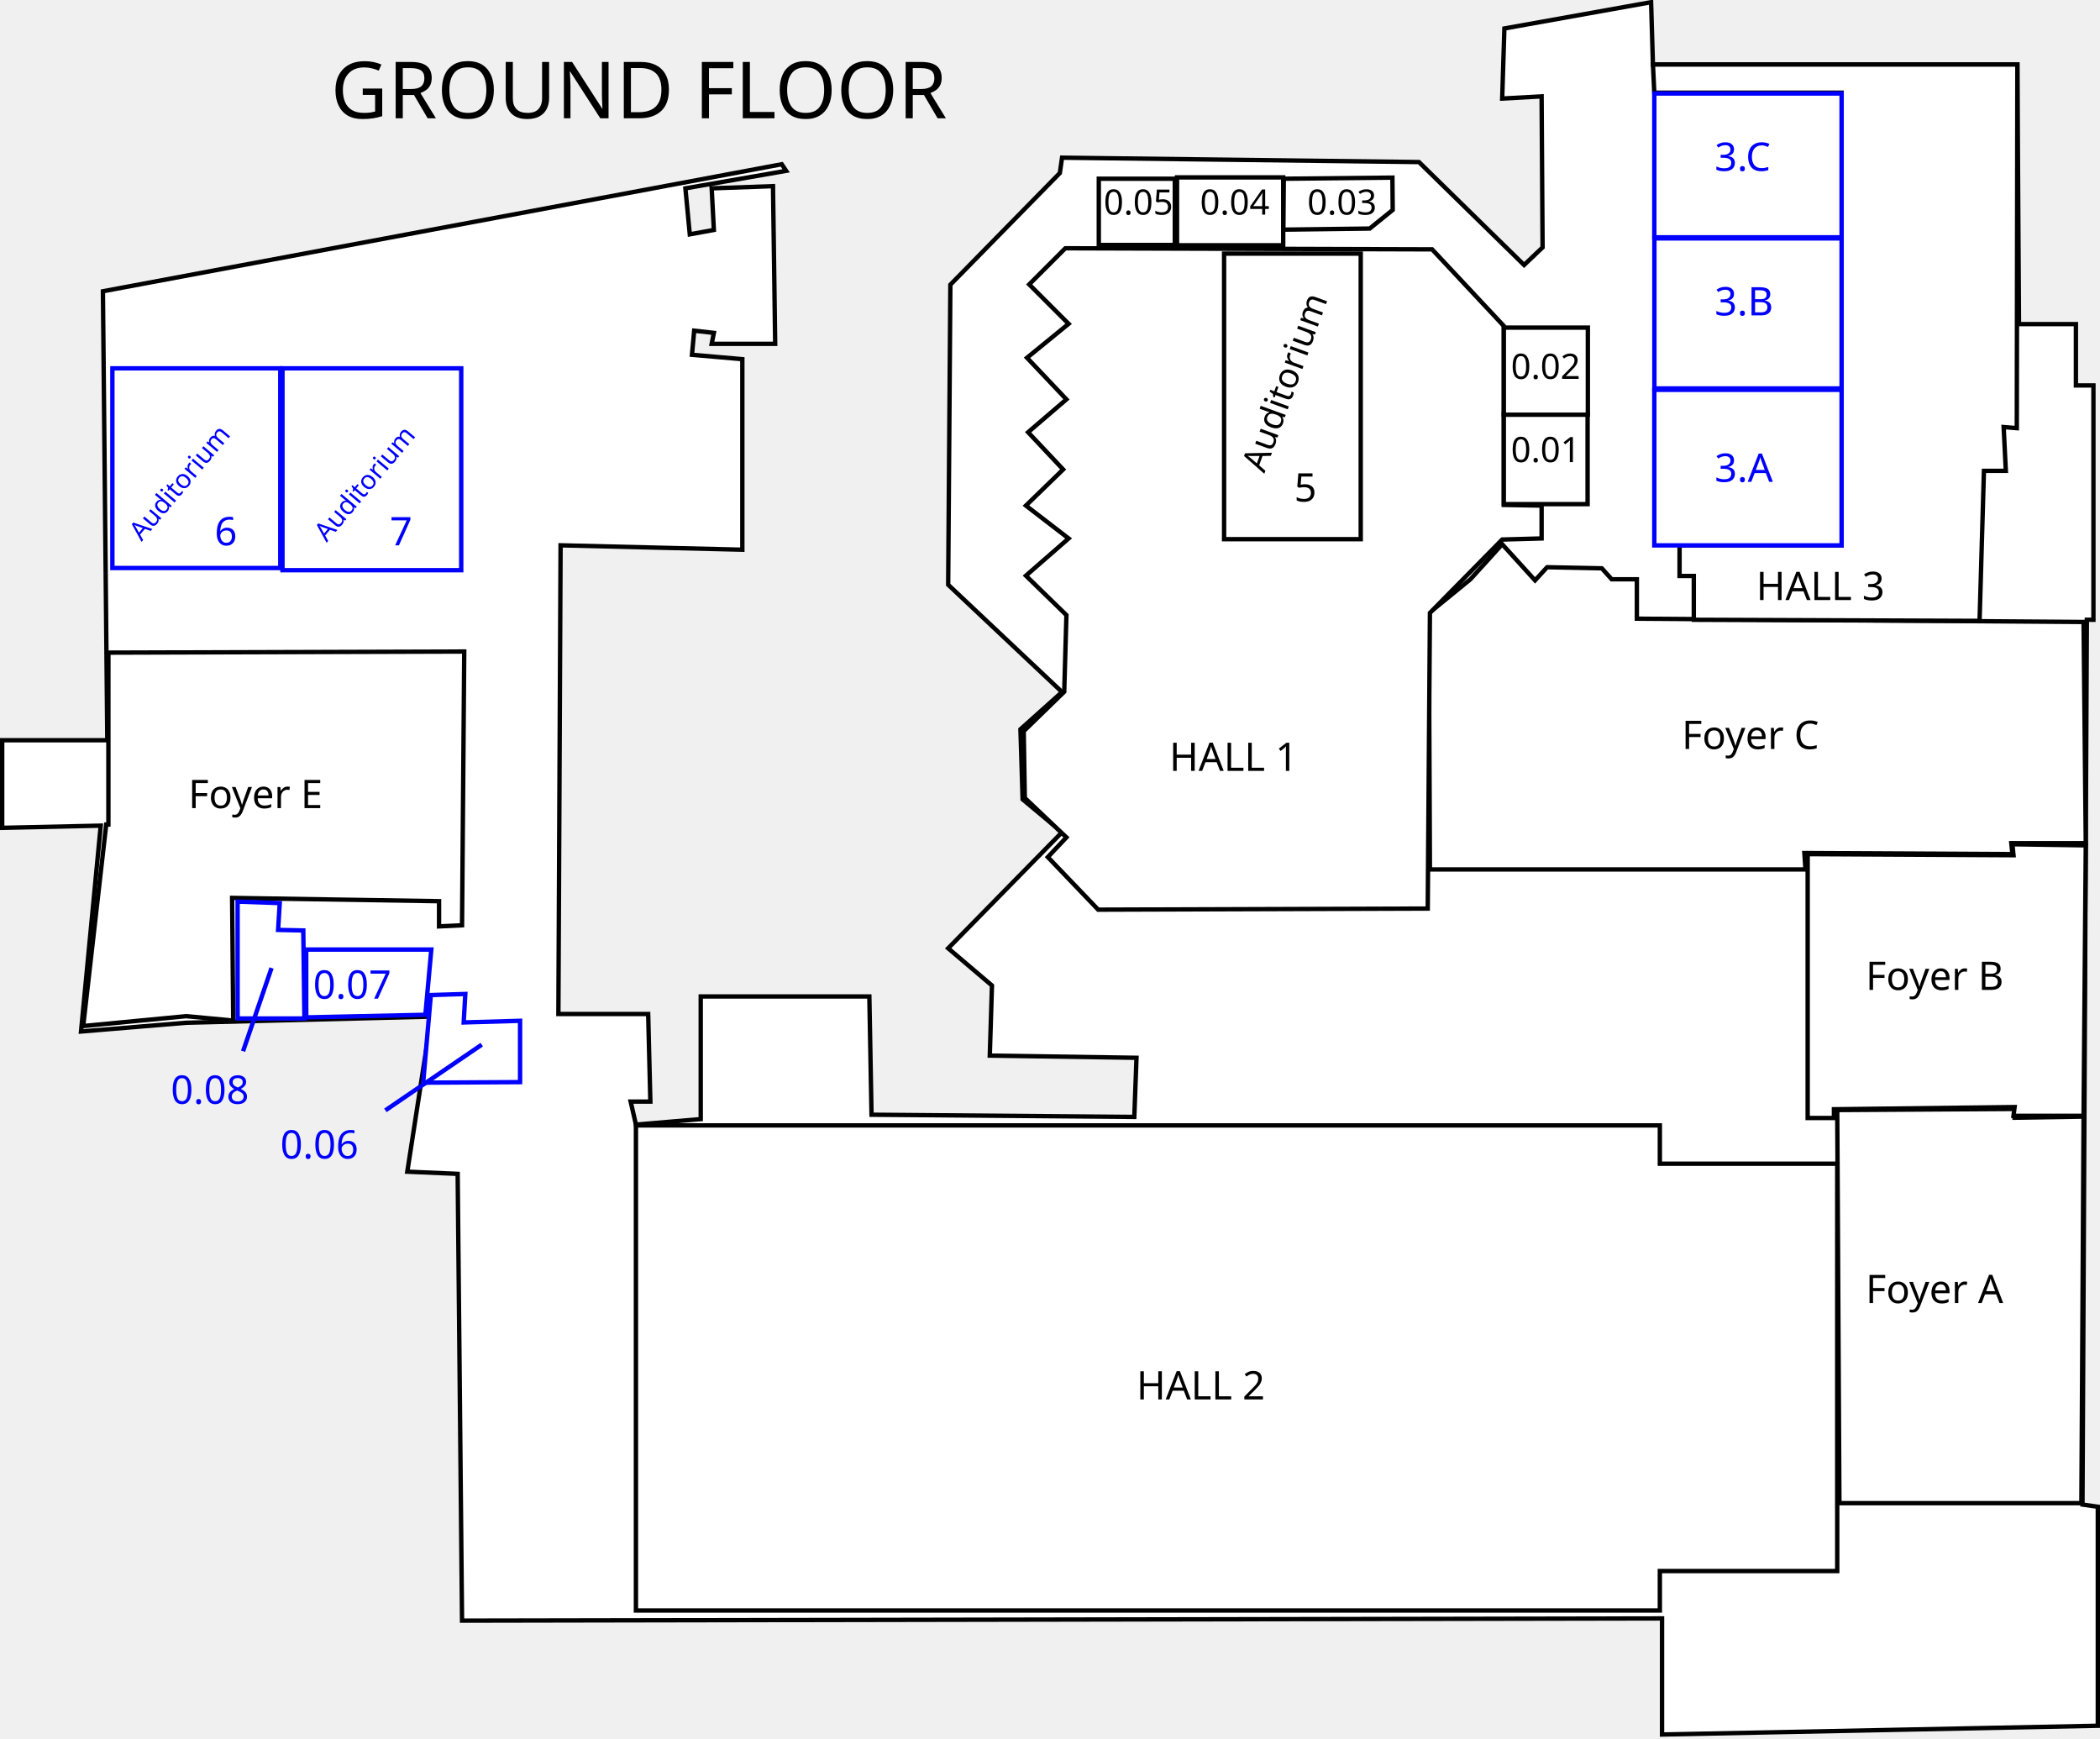
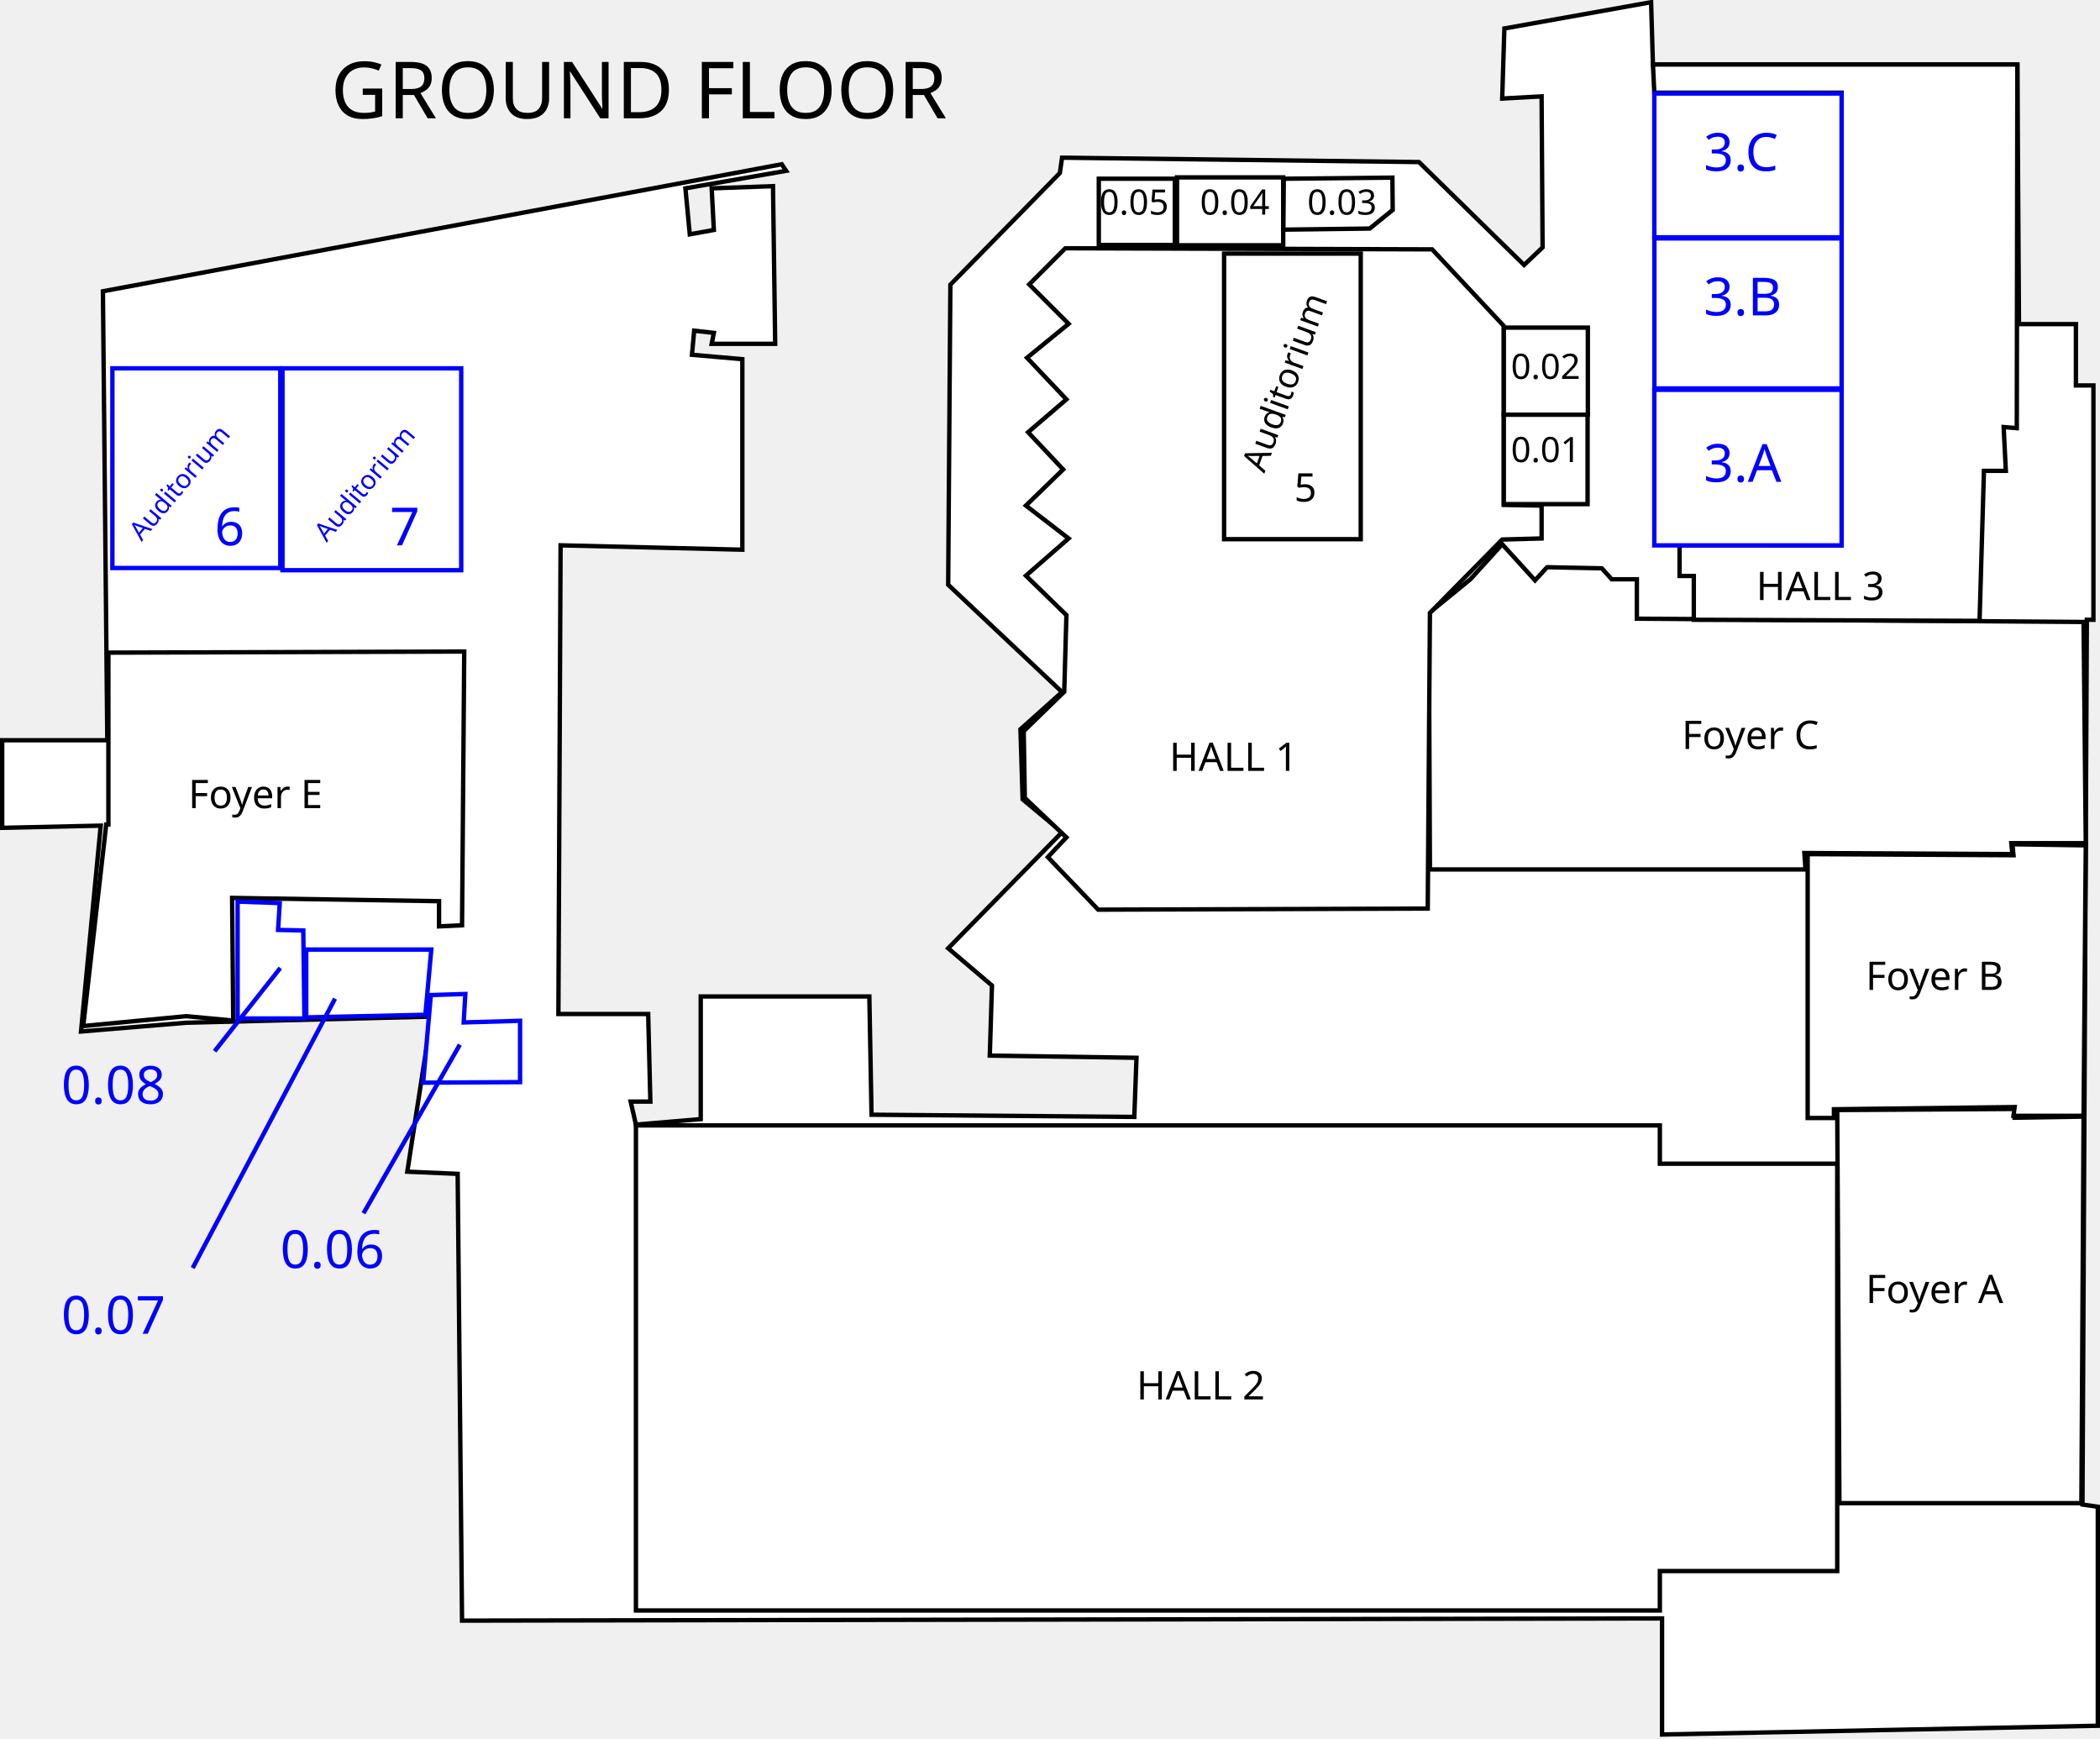
<svg xmlns="http://www.w3.org/2000/svg" viewBox="0 0 959 794" id="ground_floor">
  <style>
    rect, path { fill:white; stroke:#000000; stroke-width: 2px;}
    text { font-size: 16px; font-family: sans-serif;}
-     text.w3c, text.bigger { font-size: 1.5em; }
+     text.w3c { font-size: 2em; } text.bigger { font-size: 1.5em; }
    text.w3c { fill: blue; }
    line.w3c, rect.w3c, path.w3c { stroke:blue; stroke-width: 2px;}
  </style>
  <g transform="translate(-112,-141)" id="building">
    <path d="m 159,274 2,205 -48,0 0,40 45,-1 -9,94 48,-4 111.965,-2.803 L 298,676 l 23,1 2,204 548,-1 0,53 199,-4 0,-100 -7,-1 2,-404 3,0 0,-107 -8,0 0,-28 -26,0 -0.742,-118.539 -166.415,0 L 866,142 l -67,12 -1,32 18,-1 0.447,68.968 -8.447,8.032 -48,-47 -163,-2 -1,7 -50,51 -1,137 52,49 -19,17 1,32 18,15 -52,53 20,17 -1,32 67,1 -1,27 -120,-1 -1,-54 -77,0 0,56 -29.591,2.516 0,0 0,0 L 400,644 l 9,0 -1,-40 -41,0 1,-214 83,2 0,-87 -23,-2 1,-11 9,1 -1,5 29,0 -1,-72 -28,1 1,19 -11,2 -2,-21 46,-8 -2,-3 z" id="ground_building" />
    <g id="foyers">
      <path d="m 951,647.862 1,179.5 110.5,0 1,-176.5 -31.5,0.5 0,-4 z" id="foyera" />
      <path d="m 937.5,531 94,0.5 -0.5,-5 33.5,0.5 -1,123.5 -32,0 0.5,-4 -82.5,1 0,4 -12,0 z" id="foyerb" />
      <path d="m 765,538 171.5,0 -0.5,-7.5 95,0.5 -0.5,-5 34,0 -1,-101 -204,-1.5 0,-18 -11.5,0 -4.5,-5 -25,-0.5 -5.5,6 -15,-16.5 -14.5,16 -19,15.5 z" id="foyerc" />
      <path d="m 161.5,439 162.5,-0.5 -1,125 -10.5,0.5 0,-11.5 -94.5,-1.5 0.5,56 -21.5,-2 -47,4.5 10.5,-92 1,0 z" id="foyere" />
    </g>
    <g id="halls">
      <path d="m 766,254.862 -167.5,-0.5 -16.5,16.5 18,18 -19,15.5 18,19 -17.5,15 16,17 -17,16.5 19.5,15 -19.5,17 18.5,18 -1,35 -18.5,18 0.5,30.5 19,18 -8.5,9 23,24 150.5,-0.5 1,-135 33,-33.5 18,-0.5 0,-15 -17.259,-0.306 0,-81.715 z" id="hall1" />
      <path d="m 402.408,654.879 0,221.484 467.592,0 0,-18 81,0 0,-0.002 0,-185.998 -81,0 0,-17.484 -467.592,0 z" id="hall2" />
      <path d="m 879,404 6.5,0 0,20 130.5,0.5 2,-68.5 10,0 -1,-20 6,0.5 0.259,-166.039 -166.415,0 0.622,12.871 85.543,0 0,206.702 L 879,390 Z" id="hall3" />
    </g>
    <g id="auditorium">
      <rect id="auditorium5" width="62.4" height="130.4" x="671" y="256.8" />
      <rect id="auditorium6" class="w3c" width="76.677" height="91.178" x="163.323" y="309.184" />
      <rect id="auditorium7" class="w3c" width="81.628" height="92.178" x="241" y="309.184" />
    </g>
    <g id="rooms">
-       <rect class="w3c" id="room3a" width="85.534" height="71.034" x="867.466" y="319" />
-       <rect class="w3c" id="room3b" width="85.5" height="68.5" x="867.5" y="249.862" />
-       <rect class="w3c" id="room3c" width="85.534" height="65.668" x="867.466" y="183.694" />
+       <rect id="room3a" class="w3c" width="85.534" height="71.034" x="867.466" y="319" />
+       <rect id="room3b" class="w3c" width="85.5" height="68.5" x="867.5" y="249.862" />
+       <rect id="room3c" class="w3c" width="85.534" height="65.668" x="867.466" y="183.694" />
      <rect id="room001" width="38.259" height="41.194" x="798.741" y="330" />
      <rect id="room002" width="38.368" height="39.771" x="798.75" y="290.591" />
      <path id="room003" d="m 747.867,222.108 -49.617,0.504 -0.25,23.25 39.5,-0.5 10.5,-8.5 z" />
      <rect id="room004" width="48.5" height="31" x="649.5" y="222" />
      <rect id="room005" width="34.715" height="30.254" x="613.785" y="222.608" />
      <path id="room006" class="w3c" d="m 349.5,635.112 0,-28 -25.75,0.75 0.75,-13 -15.75,0.5 -3.5,40 z" />
      <path id="room007" class="w3c" d="m 308.965,574.582 -57.114,0 0,30.977 54.4,-1.198 z" />
      <path id="room008" class="w3c" d="m 220.508,552.692 0,53.352 30.511,0 -0.52,-40.181 -11.5,-0.25 0.75,-12.25 z" />
    </g>
  </g>
  <g transform="translate(-112,-141)" id="labels">
    <text style="font-size:3em;" x="263" y="195">GROUND FLOOR</text>
    <text class="bigger" x="964" y="736">Foyer A</text>
    <text class="bigger" x="964" y="593">Foyer B</text>
    <text class="bigger" x="880" y="483">Foyer C</text>
    <text class="bigger" x="198" y="510">Foyer E</text>
    <text class="bigger" x="646" y="493">HALL 1</text>
    <text class="bigger" x="631" y="780">HALL 2</text>
    <text class="bigger" x="914" y="415">HALL 3</text>
    <g>
      <text transform="rotate(-70)" x="-100" y="770">Auditorium</text>
      <text class="bigger" x="703" y="370">5</text>
    </g>
    <g>
      <text class="w3c" style="font-size: 1em;" transform="rotate(-50)" x="-184" y="385">Auditorium</text>
      <text class="w3c" x="210" y="390">6</text>
    </g>
    <g>
      <text class="w3c" style="font-size: 1em;" transform="rotate(-50)" x="-130" y="450">Auditorium</text>
      <text class="w3c" x="290" y="390">7</text>
    </g>
-     <text class="w3c" x="895" y="361">3.A</text>
-     <text class="w3c" x="895" y="285">3.B</text>
-     <text class="w3c" x="895" y="219">3.C</text>
+     <text class="w3c" x="890" y="361">3.A</text>
+     <text class="w3c" x="890" y="285">3.B</text>
+     <text class="w3c" x="890" y="219">3.C</text>
    <text x="802" y="352">0.01</text>
    <text x="802" y="314">0.02</text>
    <text x="709" y="239">0.03</text>
    <text x="660" y="239">0.04</text>
-     <text x="616" y="239">0.05</text>
-     <text class="w3c" x="240" y="670">0.06</text>
-     <line class="w3c" x1="332" y1="618" x2="288" y2="648" />
-     <text class="w3c" x="255" y="597">0.07</text>
-     <text class="w3c" x="190" y="645">0.08</text>
-     <line x1="236" y1="583" x2="223" y2="621" class="w3c" />
+     <text x="614" y="239">0.05</text>
+     <text class="w3c" x="240" y="720">0.06</text>
+     <line class="w3c" x1="322" y1="618" x2="278" y2="695" />
+     <text class="w3c" x="140" y="750">0.07</text>
+     <line class="w3c" x1="200" y1="720" x2="265" y2="597" />
+     <text class="w3c" x="140" y="645">0.08</text>
+     <line class="w3c" x1="240" y1="583" x2="210" y2="621" />
  </g>
</svg>
